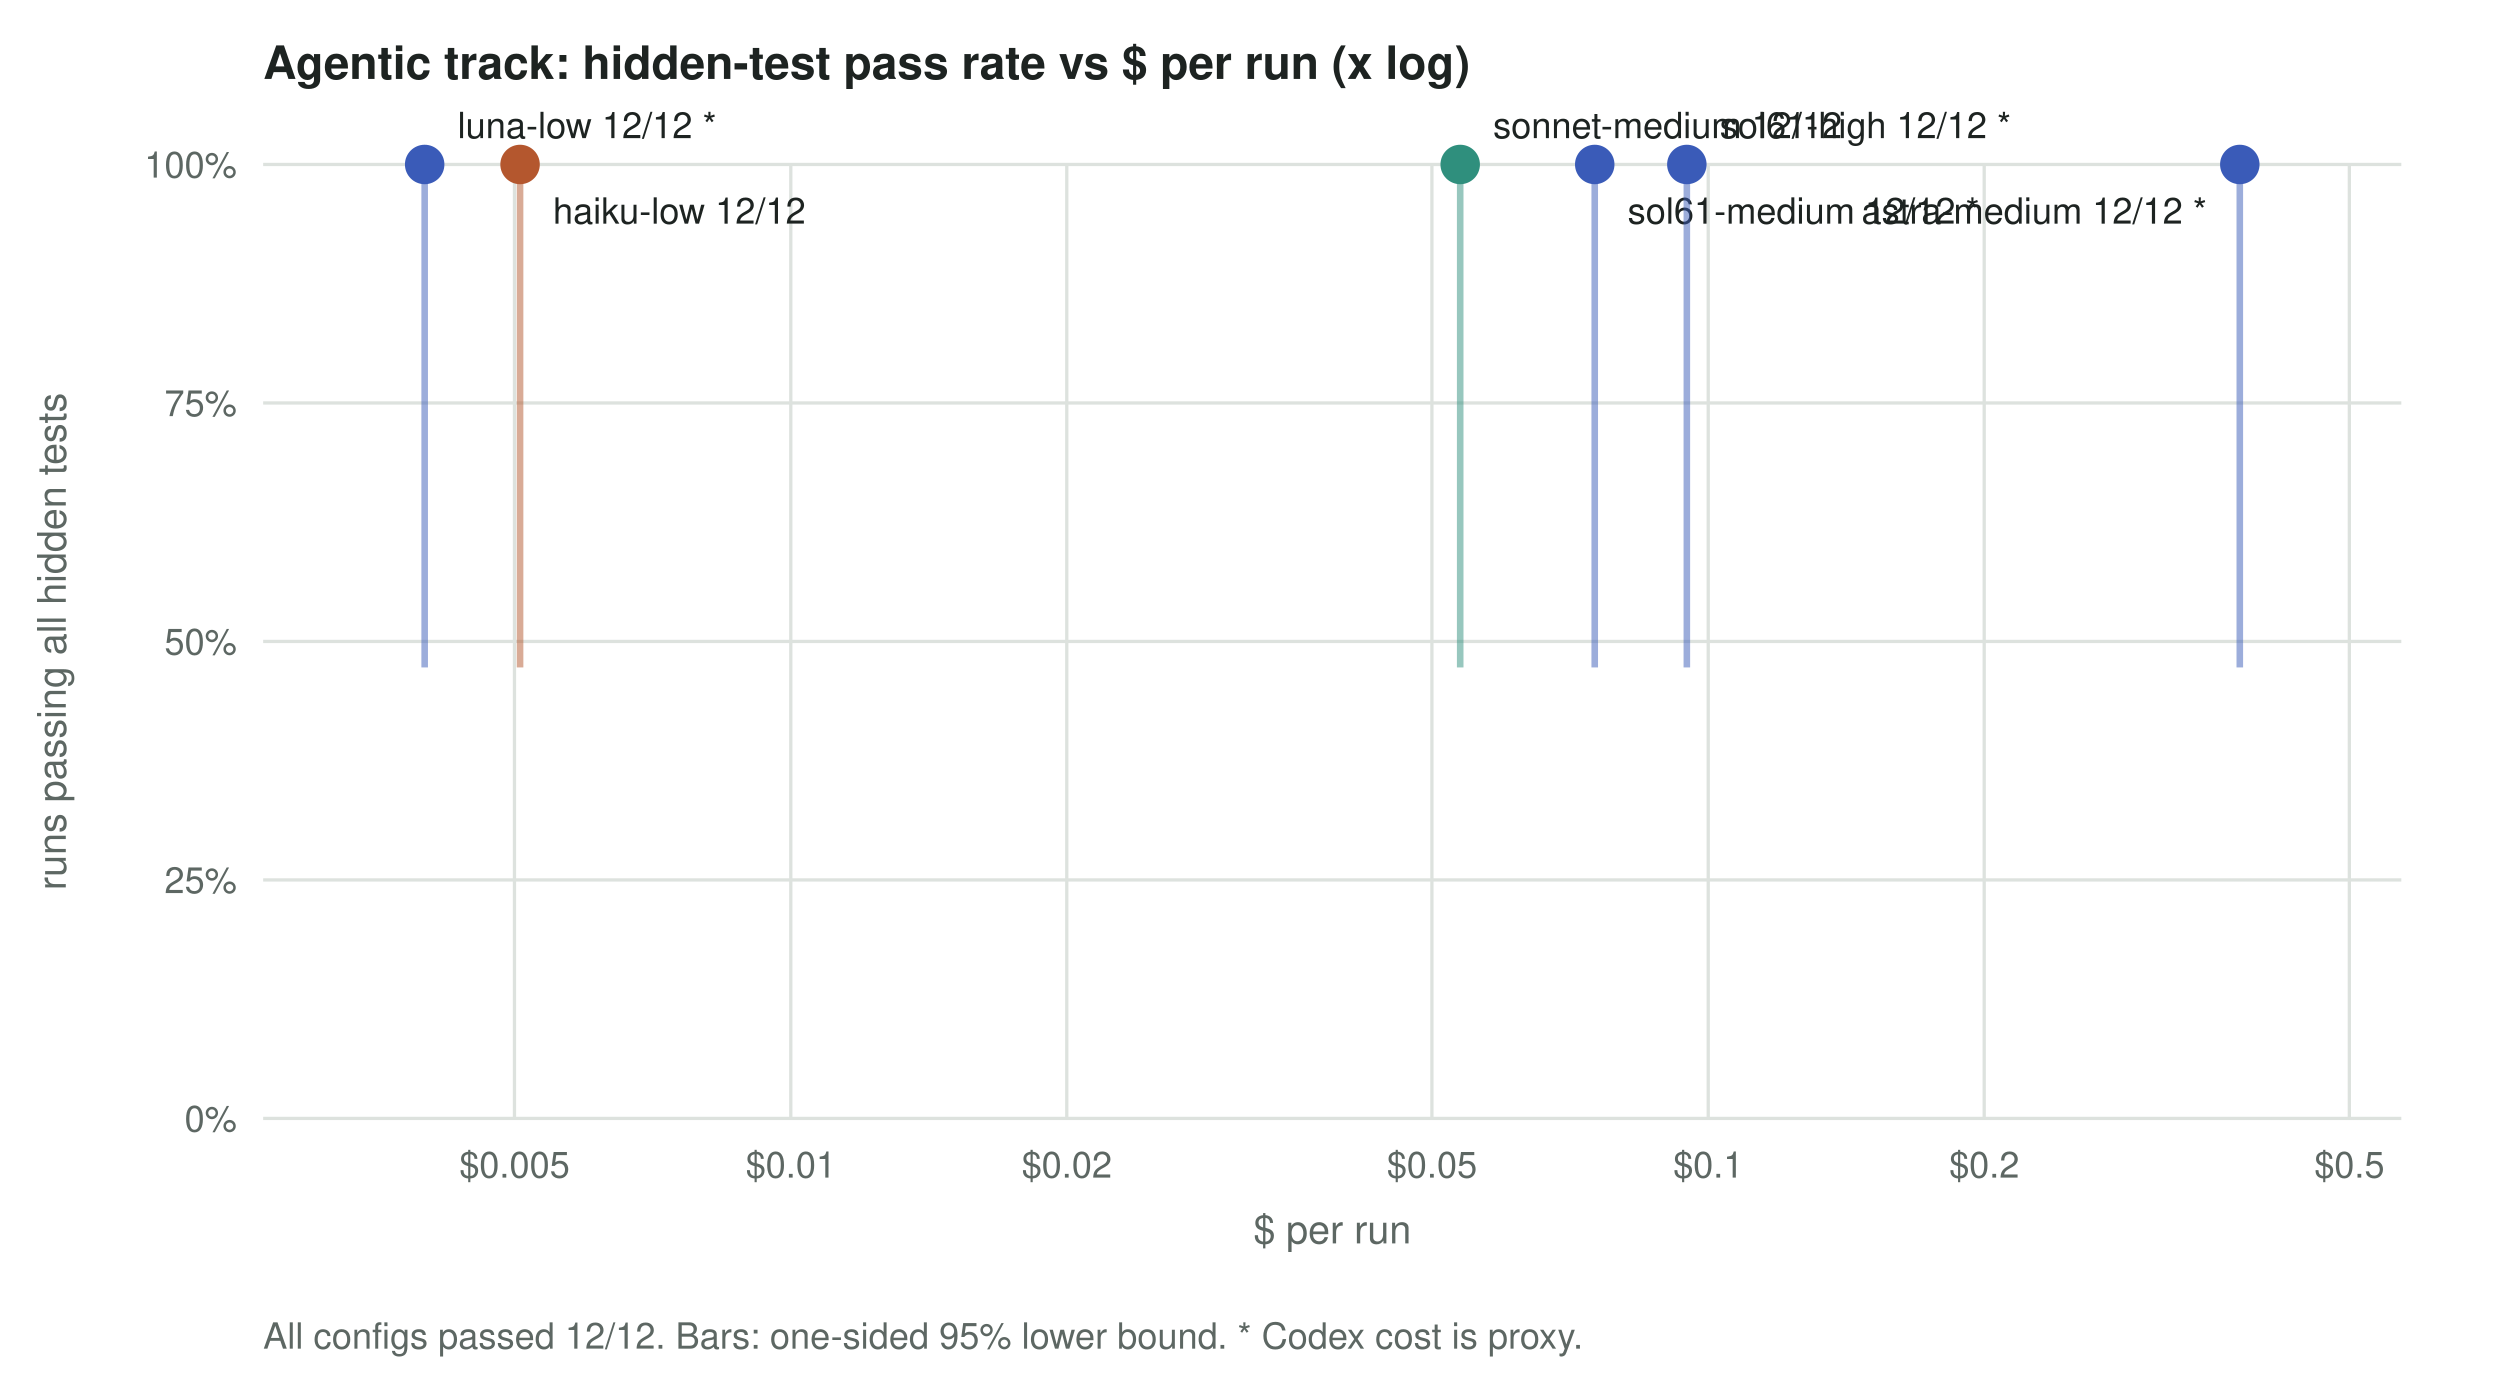
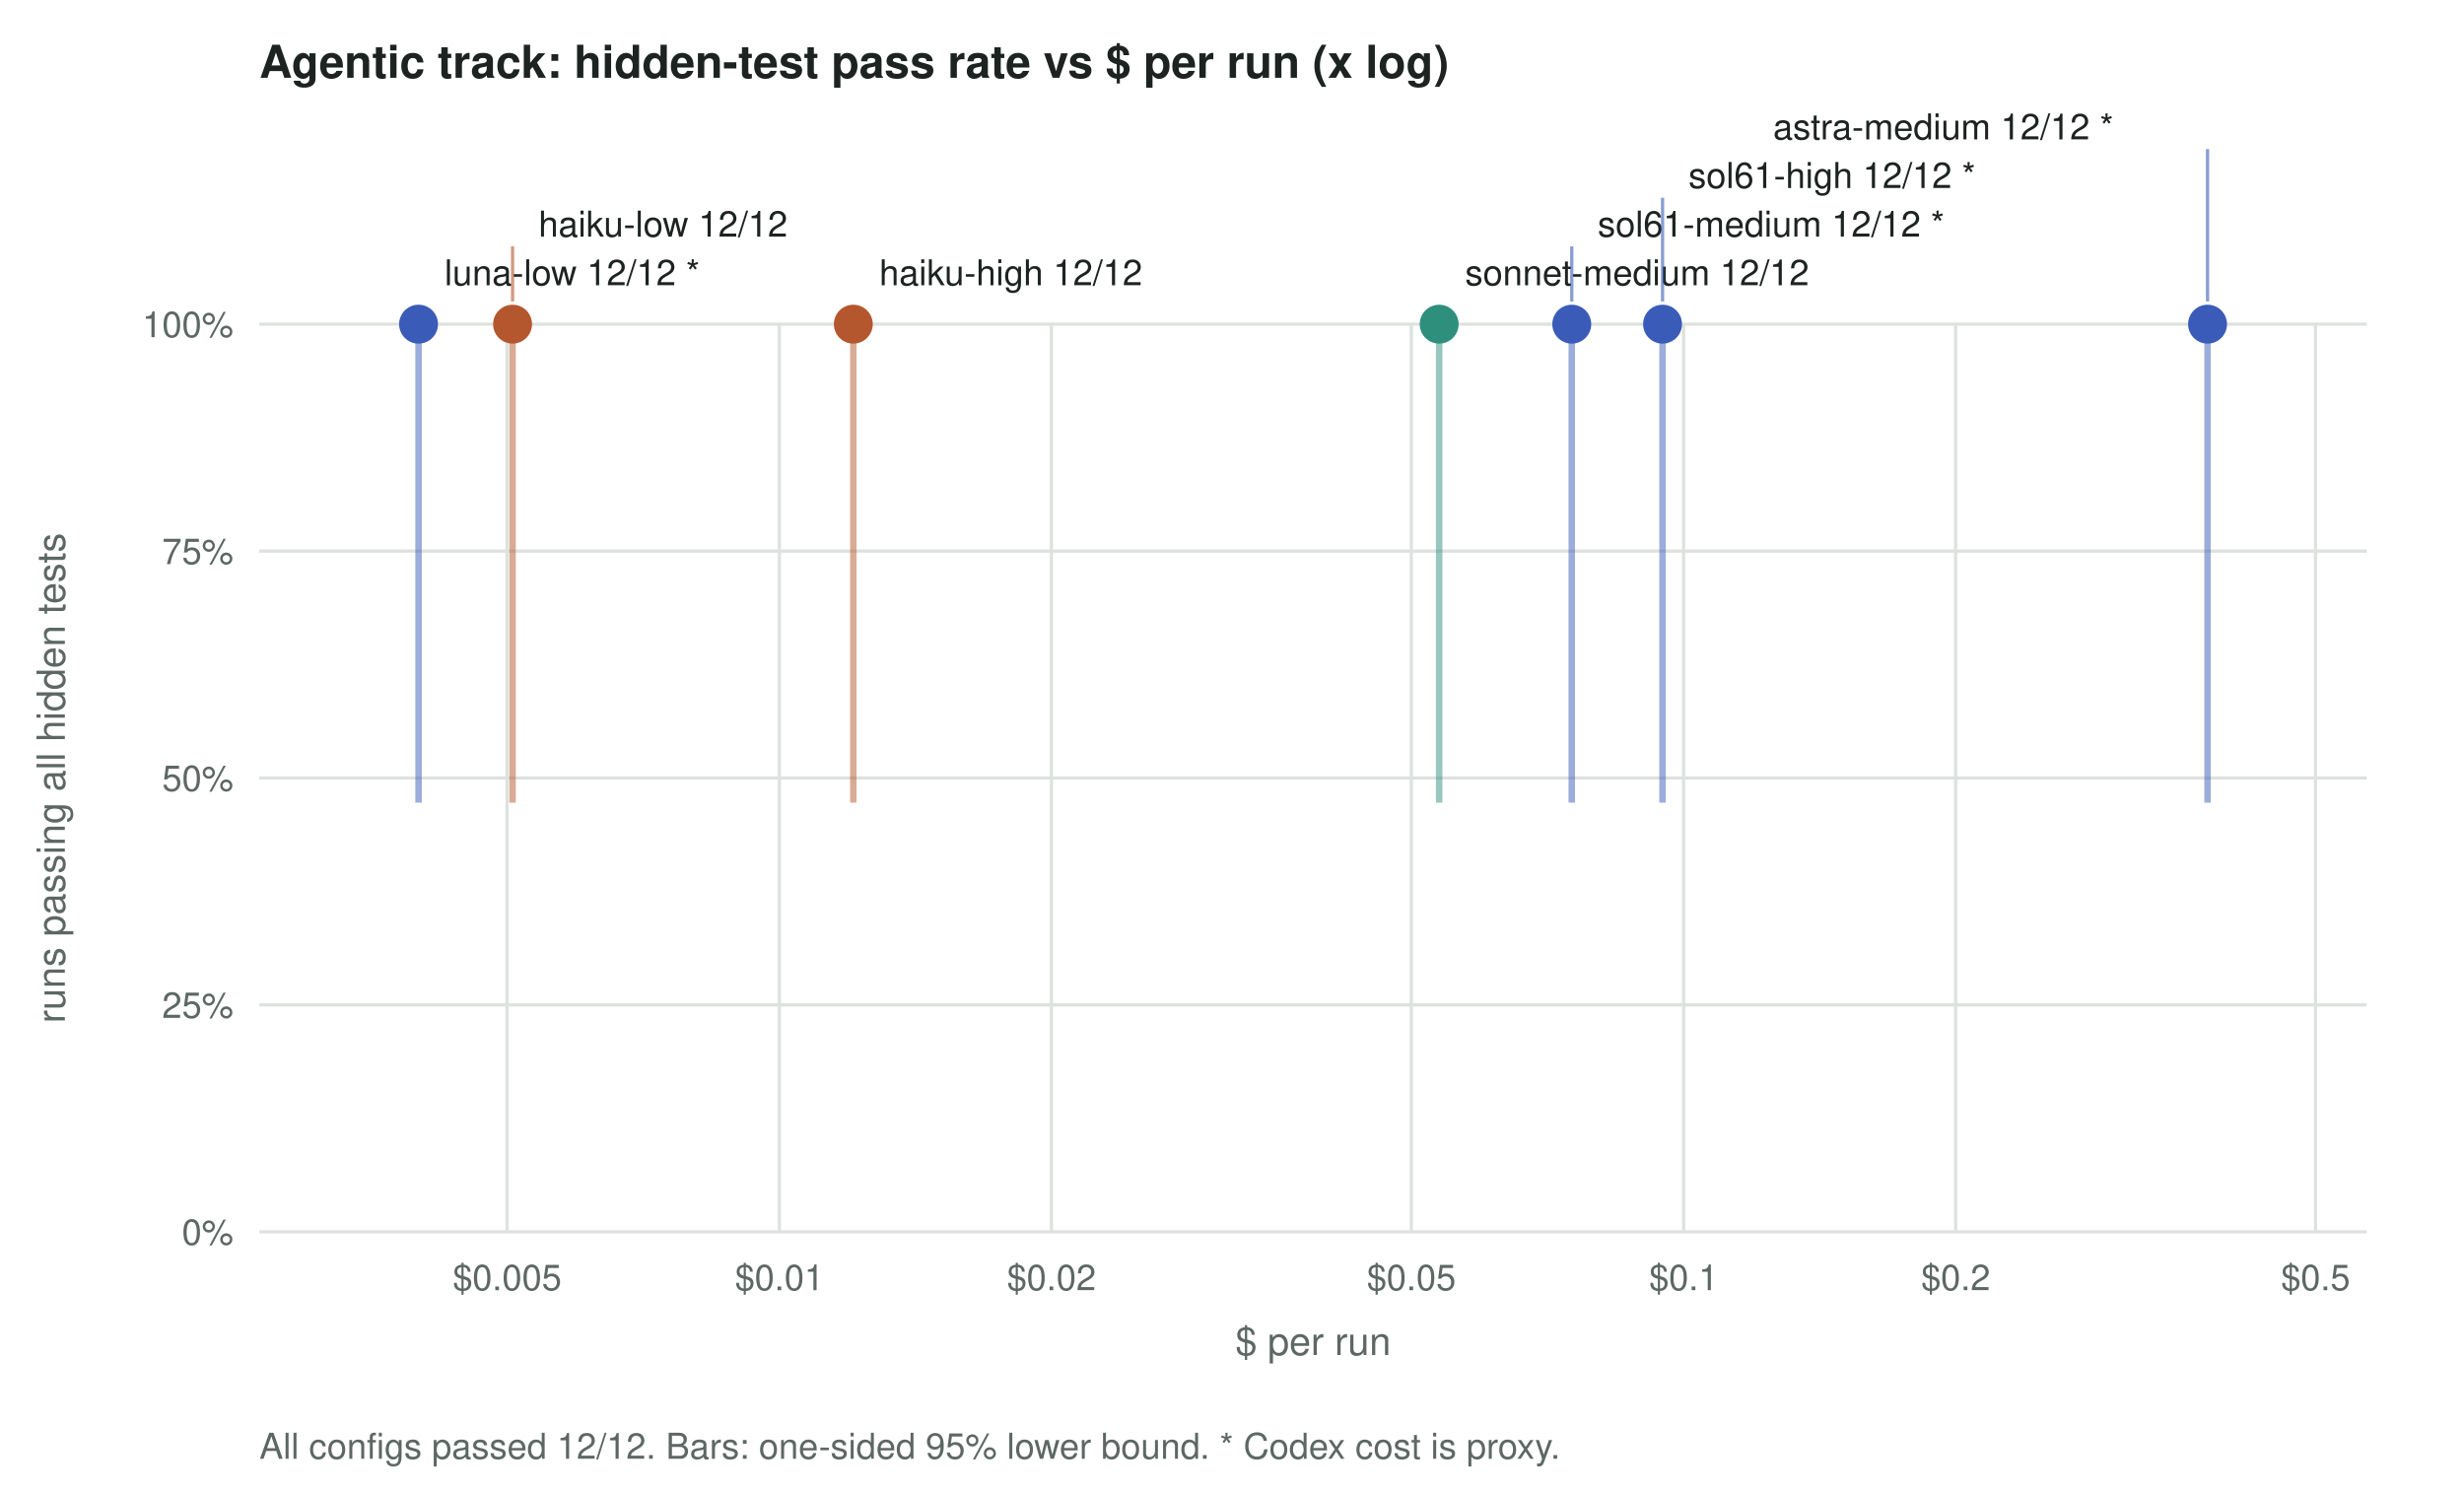
- <svg xmlns="http://www.w3.org/2000/svg" viewBox="0 0 760 420" width="760" height="420" font-family="Hanken Grotesk, -apple-system, Segoe UI, Helvetica, Arial, sans-serif" font-size="12">
-   <rect width="760" height="420" fill="var(--panel,#ffffff)" />
+ <svg xmlns="http://www.w3.org/2000/svg" viewBox="0 0 760 460" width="760" height="460" font-family="Hanken Grotesk, -apple-system, Segoe UI, Helvetica, Arial, sans-serif" font-size="12">
+   <rect width="760" height="460" fill="var(--panel,#ffffff)" />
  <text x="80.0" y="24.0" font-size="14" text-anchor="start" style="fill:var(--fg,#1d2321)" font-weight="600">Agentic track: hidden-test pass rate vs $ per run (x log)</text>
-   <line x1="80" x2="730" y1="340.0" y2="340.0" stroke="var(--line,#dde2de)" />
-   <text x="72.0" y="344.0" font-size="11" text-anchor="end" style="fill:var(--muted,#5d6763)" font-weight="normal">0%</text>
-   <line x1="80" x2="730" y1="267.5" y2="267.5" stroke="var(--line,#dde2de)" />
-   <text x="72.0" y="271.5" font-size="11" text-anchor="end" style="fill:var(--muted,#5d6763)" font-weight="normal">25%</text>
-   <line x1="80" x2="730" y1="195.0" y2="195.0" stroke="var(--line,#dde2de)" />
-   <text x="72.0" y="199.0" font-size="11" text-anchor="end" style="fill:var(--muted,#5d6763)" font-weight="normal">50%</text>
-   <line x1="80" x2="730" y1="122.5" y2="122.5" stroke="var(--line,#dde2de)" />
-   <text x="72.0" y="126.5" font-size="11" text-anchor="end" style="fill:var(--muted,#5d6763)" font-weight="normal">75%</text>
-   <line x1="80" x2="730" y1="50.0" y2="50.0" stroke="var(--line,#dde2de)" />
-   <text x="72.0" y="54.0" font-size="11" text-anchor="end" style="fill:var(--muted,#5d6763)" font-weight="normal">100%</text>
-   <line x1="156.4" x2="156.4" y1="50" y2="340" stroke="var(--line,#dde2de)" />
-   <text x="156.4" y="358.0" font-size="11" text-anchor="middle" style="fill:var(--muted,#5d6763)" font-weight="normal">$0.005</text>
-   <line x1="240.4" x2="240.4" y1="50" y2="340" stroke="var(--line,#dde2de)" />
-   <text x="240.4" y="358.0" font-size="11" text-anchor="middle" style="fill:var(--muted,#5d6763)" font-weight="normal">$0.01</text>
-   <line x1="324.3" x2="324.3" y1="50" y2="340" stroke="var(--line,#dde2de)" />
-   <text x="324.3" y="358.0" font-size="11" text-anchor="middle" style="fill:var(--muted,#5d6763)" font-weight="normal">$0.02</text>
-   <line x1="435.3" x2="435.3" y1="50" y2="340" stroke="var(--line,#dde2de)" />
-   <text x="435.3" y="358.0" font-size="11" text-anchor="middle" style="fill:var(--muted,#5d6763)" font-weight="normal">$0.05</text>
-   <line x1="519.3" x2="519.3" y1="50" y2="340" stroke="var(--line,#dde2de)" />
-   <text x="519.3" y="358.0" font-size="11" text-anchor="middle" style="fill:var(--muted,#5d6763)" font-weight="normal">$0.1</text>
-   <line x1="603.2" x2="603.2" y1="50" y2="340" stroke="var(--line,#dde2de)" />
-   <text x="603.2" y="358.0" font-size="11" text-anchor="middle" style="fill:var(--muted,#5d6763)" font-weight="normal">$0.2</text>
-   <line x1="714.2" x2="714.2" y1="50" y2="340" stroke="var(--line,#dde2de)" />
-   <text x="714.2" y="358.0" font-size="11" text-anchor="middle" style="fill:var(--muted,#5d6763)" font-weight="normal">$0.5</text>
-   <text x="405.0" y="378.0" font-size="12" text-anchor="middle" style="fill:var(--muted,#5d6763)" font-weight="normal">$ per run</text>
-   <text x="20.0" y="195.0" font-size="12" text-anchor="middle" style="fill:var(--muted,#5d6763)" font-weight="normal" transform="rotate(-90 20 195.0)">runs passing all hidden tests</text>
-   <line x1="129.1" x2="129.1" y1="202.9" y2="50.0" stroke="var(--codex,#3a5bb8)" stroke-width="2" opacity="0.5" />
-   <circle cx="129.1" cy="50.0" r="6" fill="var(--codex,#3a5bb8)" />
-   <text x="139.1" y="42.0" font-size="11" text-anchor="start" style="fill:var(--fg,#1d2321)" font-weight="normal">luna-low 12/12 *</text>
-   <line x1="158.1" x2="158.1" y1="202.9" y2="50.0" stroke="var(--claude,#b4572e)" stroke-width="2" opacity="0.5" />
-   <circle cx="158.1" cy="50.0" r="6" fill="var(--claude,#b4572e)" />
-   <text x="168.1" y="68.0" font-size="11" text-anchor="start" style="fill:var(--fg,#1d2321)" font-weight="normal">haiku-low 12/12</text>
-   <line x1="443.9" x2="443.9" y1="202.9" y2="50.0" stroke="var(--sonnet,#2f8f7d)" stroke-width="2" opacity="0.5" />
-   <circle cx="443.9" cy="50.0" r="6" fill="var(--sonnet,#2f8f7d)" />
-   <text x="453.9" y="42.0" font-size="11" text-anchor="start" style="fill:var(--fg,#1d2321)" font-weight="normal">sonnet-medium 12/12</text>
-   <line x1="484.8" x2="484.8" y1="202.9" y2="50.0" stroke="var(--codex,#3a5bb8)" stroke-width="2" opacity="0.5" />
-   <circle cx="484.8" cy="50.0" r="6" fill="var(--codex,#3a5bb8)" />
-   <text x="494.8" y="68.0" font-size="11" text-anchor="start" style="fill:var(--fg,#1d2321)" font-weight="normal">sol61-medium 12/12 *</text>
-   <line x1="512.8" x2="512.8" y1="202.9" y2="50.0" stroke="var(--codex,#3a5bb8)" stroke-width="2" opacity="0.5" />
-   <circle cx="512.8" cy="50.0" r="6" fill="var(--codex,#3a5bb8)" />
-   <text x="522.8" y="42.0" font-size="11" text-anchor="start" style="fill:var(--fg,#1d2321)" font-weight="normal">sol61-high 12/12 *</text>
-   <line x1="680.9" x2="680.9" y1="202.9" y2="50.0" stroke="var(--codex,#3a5bb8)" stroke-width="2" opacity="0.5" />
-   <circle cx="680.9" cy="50.0" r="6" fill="var(--codex,#3a5bb8)" />
-   <text x="670.9" y="68.0" font-size="11" text-anchor="end" style="fill:var(--fg,#1d2321)" font-weight="normal">astra-medium 12/12 *</text>
-   <text x="80.0" y="410.0" font-size="11" text-anchor="start" style="fill:var(--muted,#5d6763)" font-weight="normal">All configs passed 12/12. Bars: one-sided 95% lower bound. * Codex cost is proxy.</text>
+   <line x1="80" x2="730" y1="380.0" y2="380.0" stroke="var(--line,#dde2de)" />
+   <text x="72.0" y="384.0" font-size="11" text-anchor="end" style="fill:var(--muted,#5d6763)" font-weight="normal">0%</text>
+   <line x1="80" x2="730" y1="310.0" y2="310.0" stroke="var(--line,#dde2de)" />
+   <text x="72.0" y="314.0" font-size="11" text-anchor="end" style="fill:var(--muted,#5d6763)" font-weight="normal">25%</text>
+   <line x1="80" x2="730" y1="240.0" y2="240.0" stroke="var(--line,#dde2de)" />
+   <text x="72.0" y="244.0" font-size="11" text-anchor="end" style="fill:var(--muted,#5d6763)" font-weight="normal">50%</text>
+   <line x1="80" x2="730" y1="170.0" y2="170.0" stroke="var(--line,#dde2de)" />
+   <text x="72.0" y="174.0" font-size="11" text-anchor="end" style="fill:var(--muted,#5d6763)" font-weight="normal">75%</text>
+   <line x1="80" x2="730" y1="100.0" y2="100.0" stroke="var(--line,#dde2de)" />
+   <text x="72.0" y="104.0" font-size="11" text-anchor="end" style="fill:var(--muted,#5d6763)" font-weight="normal">100%</text>
+   <line x1="156.4" x2="156.4" y1="100" y2="380" stroke="var(--line,#dde2de)" />
+   <text x="156.4" y="398.0" font-size="11" text-anchor="middle" style="fill:var(--muted,#5d6763)" font-weight="normal">$0.005</text>
+   <line x1="240.4" x2="240.4" y1="100" y2="380" stroke="var(--line,#dde2de)" />
+   <text x="240.4" y="398.0" font-size="11" text-anchor="middle" style="fill:var(--muted,#5d6763)" font-weight="normal">$0.01</text>
+   <line x1="324.3" x2="324.3" y1="100" y2="380" stroke="var(--line,#dde2de)" />
+   <text x="324.3" y="398.0" font-size="11" text-anchor="middle" style="fill:var(--muted,#5d6763)" font-weight="normal">$0.02</text>
+   <line x1="435.3" x2="435.3" y1="100" y2="380" stroke="var(--line,#dde2de)" />
+   <text x="435.3" y="398.0" font-size="11" text-anchor="middle" style="fill:var(--muted,#5d6763)" font-weight="normal">$0.05</text>
+   <line x1="519.3" x2="519.3" y1="100" y2="380" stroke="var(--line,#dde2de)" />
+   <text x="519.3" y="398.0" font-size="11" text-anchor="middle" style="fill:var(--muted,#5d6763)" font-weight="normal">$0.1</text>
+   <line x1="603.2" x2="603.2" y1="100" y2="380" stroke="var(--line,#dde2de)" />
+   <text x="603.2" y="398.0" font-size="11" text-anchor="middle" style="fill:var(--muted,#5d6763)" font-weight="normal">$0.2</text>
+   <line x1="714.2" x2="714.2" y1="100" y2="380" stroke="var(--line,#dde2de)" />
+   <text x="714.2" y="398.0" font-size="11" text-anchor="middle" style="fill:var(--muted,#5d6763)" font-weight="normal">$0.5</text>
+   <text x="405.0" y="418.0" font-size="12" text-anchor="middle" style="fill:var(--muted,#5d6763)" font-weight="normal">$ per run</text>
+   <text x="20.0" y="240.0" font-size="12" text-anchor="middle" style="fill:var(--muted,#5d6763)" font-weight="normal" transform="rotate(-90 20 240.0)">runs passing all hidden tests</text>
+   <line x1="129.1" x2="129.1" y1="247.6" y2="100.0" stroke="var(--codex,#3a5bb8)" stroke-width="2" opacity="0.5" />
+   <circle cx="129.1" cy="100.0" r="6" fill="var(--codex,#3a5bb8)" />
+   <text x="137.1" y="88.0" font-size="11" text-anchor="start" style="fill:var(--fg,#1d2321)" font-weight="normal">luna-low 12/12 *</text>
+   <line x1="158.1" x2="158.1" y1="247.6" y2="100.0" stroke="var(--claude,#b4572e)" stroke-width="2" opacity="0.5" />
+   <circle cx="158.1" cy="100.0" r="6" fill="var(--claude,#b4572e)" />
+   <line x1="158.1" x2="158.1" y1="93.0" y2="76.0" stroke="var(--claude,#b4572e)" stroke-width="1" opacity="0.6" />
+   <text x="166.1" y="73.0" font-size="11" text-anchor="start" style="fill:var(--fg,#1d2321)" font-weight="normal">haiku-low 12/12</text>
+   <line x1="263.2" x2="263.2" y1="247.6" y2="100.0" stroke="var(--claude,#b4572e)" stroke-width="2" opacity="0.5" />
+   <circle cx="263.2" cy="100.0" r="6" fill="var(--claude,#b4572e)" />
+   <text x="271.2" y="88.0" font-size="11" text-anchor="start" style="fill:var(--fg,#1d2321)" font-weight="normal">haiku-high 12/12</text>
+   <line x1="443.9" x2="443.9" y1="247.6" y2="100.0" stroke="var(--sonnet,#2f8f7d)" stroke-width="2" opacity="0.5" />
+   <circle cx="443.9" cy="100.0" r="6" fill="var(--sonnet,#2f8f7d)" />
+   <text x="451.9" y="88.0" font-size="11" text-anchor="start" style="fill:var(--fg,#1d2321)" font-weight="normal">sonnet-medium 12/12</text>
+   <line x1="484.8" x2="484.8" y1="247.6" y2="100.0" stroke="var(--codex,#3a5bb8)" stroke-width="2" opacity="0.5" />
+   <circle cx="484.8" cy="100.0" r="6" fill="var(--codex,#3a5bb8)" />
+   <line x1="484.8" x2="484.8" y1="93.0" y2="76.0" stroke="var(--codex,#3a5bb8)" stroke-width="1" opacity="0.6" />
+   <text x="492.8" y="73.0" font-size="11" text-anchor="start" style="fill:var(--fg,#1d2321)" font-weight="normal">sol61-medium 12/12 *</text>
+   <line x1="512.8" x2="512.8" y1="247.6" y2="100.0" stroke="var(--codex,#3a5bb8)" stroke-width="2" opacity="0.5" />
+   <circle cx="512.8" cy="100.0" r="6" fill="var(--codex,#3a5bb8)" />
+   <line x1="512.8" x2="512.8" y1="93.0" y2="61.0" stroke="var(--codex,#3a5bb8)" stroke-width="1" opacity="0.6" />
+   <text x="520.8" y="58.0" font-size="11" text-anchor="start" style="fill:var(--fg,#1d2321)" font-weight="normal">sol61-high 12/12 *</text>
+   <line x1="680.9" x2="680.9" y1="247.6" y2="100.0" stroke="var(--codex,#3a5bb8)" stroke-width="2" opacity="0.5" />
+   <circle cx="680.9" cy="100.0" r="6" fill="var(--codex,#3a5bb8)" />
+   <line x1="680.9" x2="680.9" y1="93.0" y2="46.0" stroke="var(--codex,#3a5bb8)" stroke-width="1" opacity="0.6" />
+   <text x="546.9" y="43.0" font-size="11" text-anchor="start" style="fill:var(--fg,#1d2321)" font-weight="normal">astra-medium 12/12 *</text>
+   <text x="80.0" y="450.0" font-size="11" text-anchor="start" style="fill:var(--muted,#5d6763)" font-weight="normal">All configs passed 12/12. Bars: one-sided 95% lower bound. * Codex cost is proxy.</text>
</svg>
